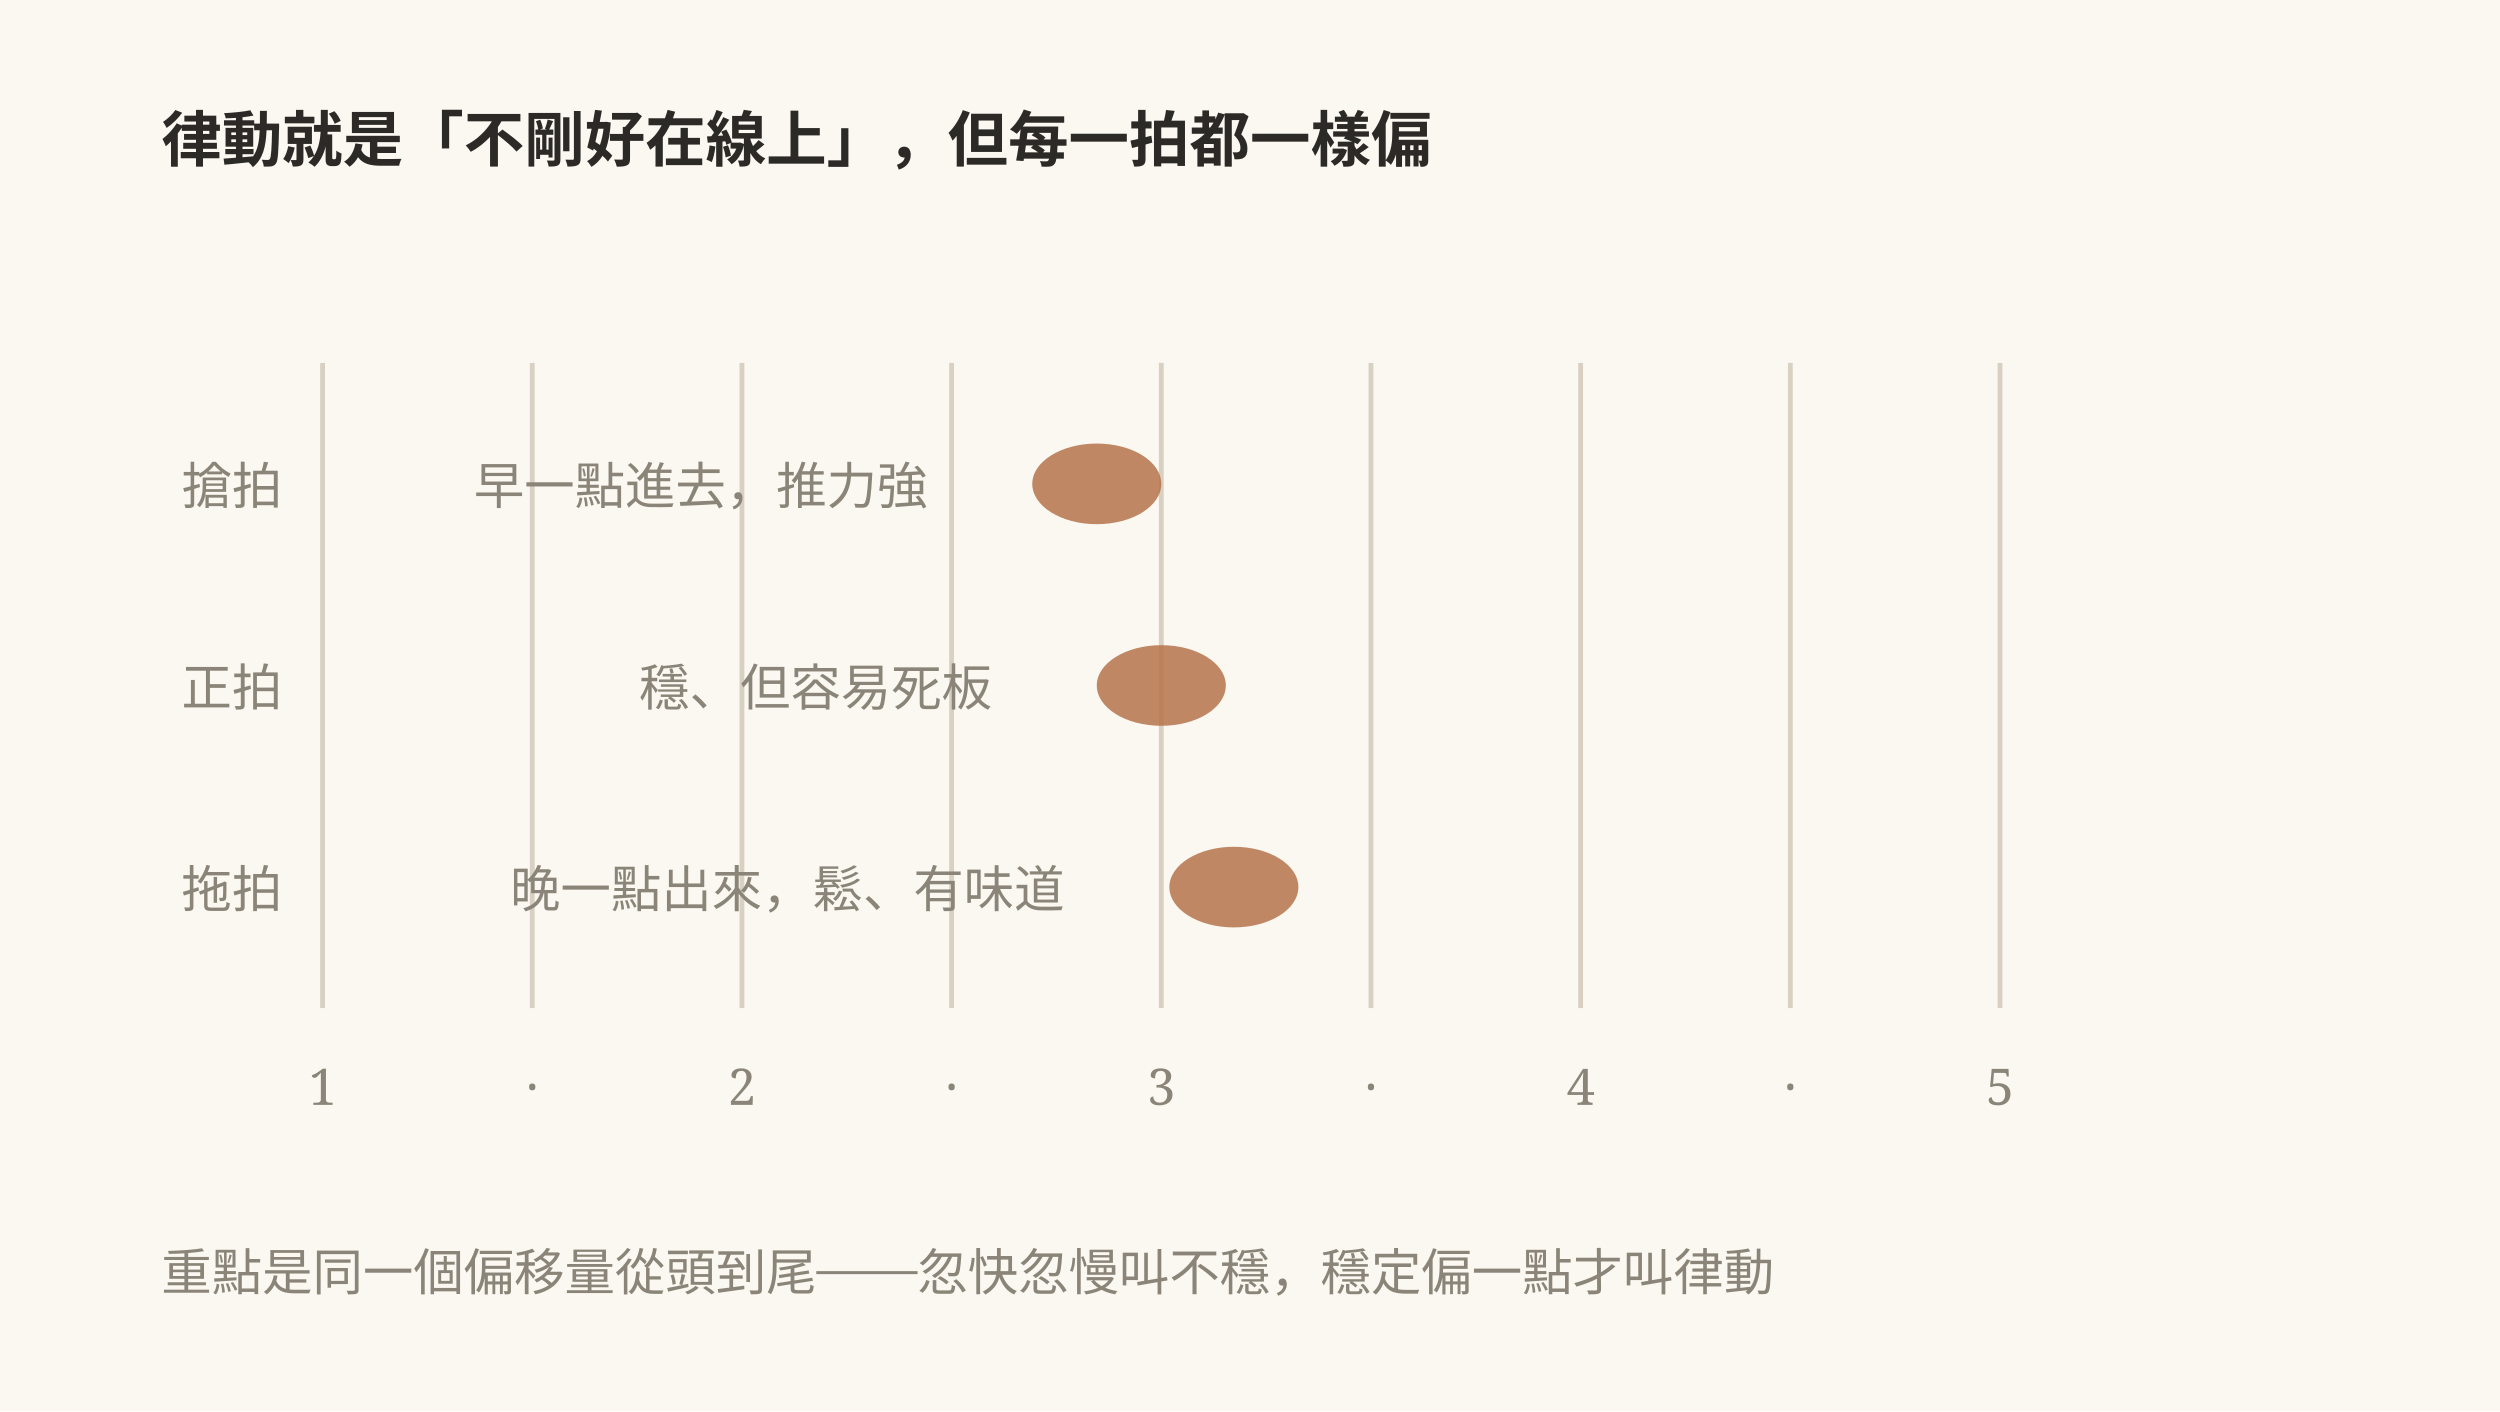
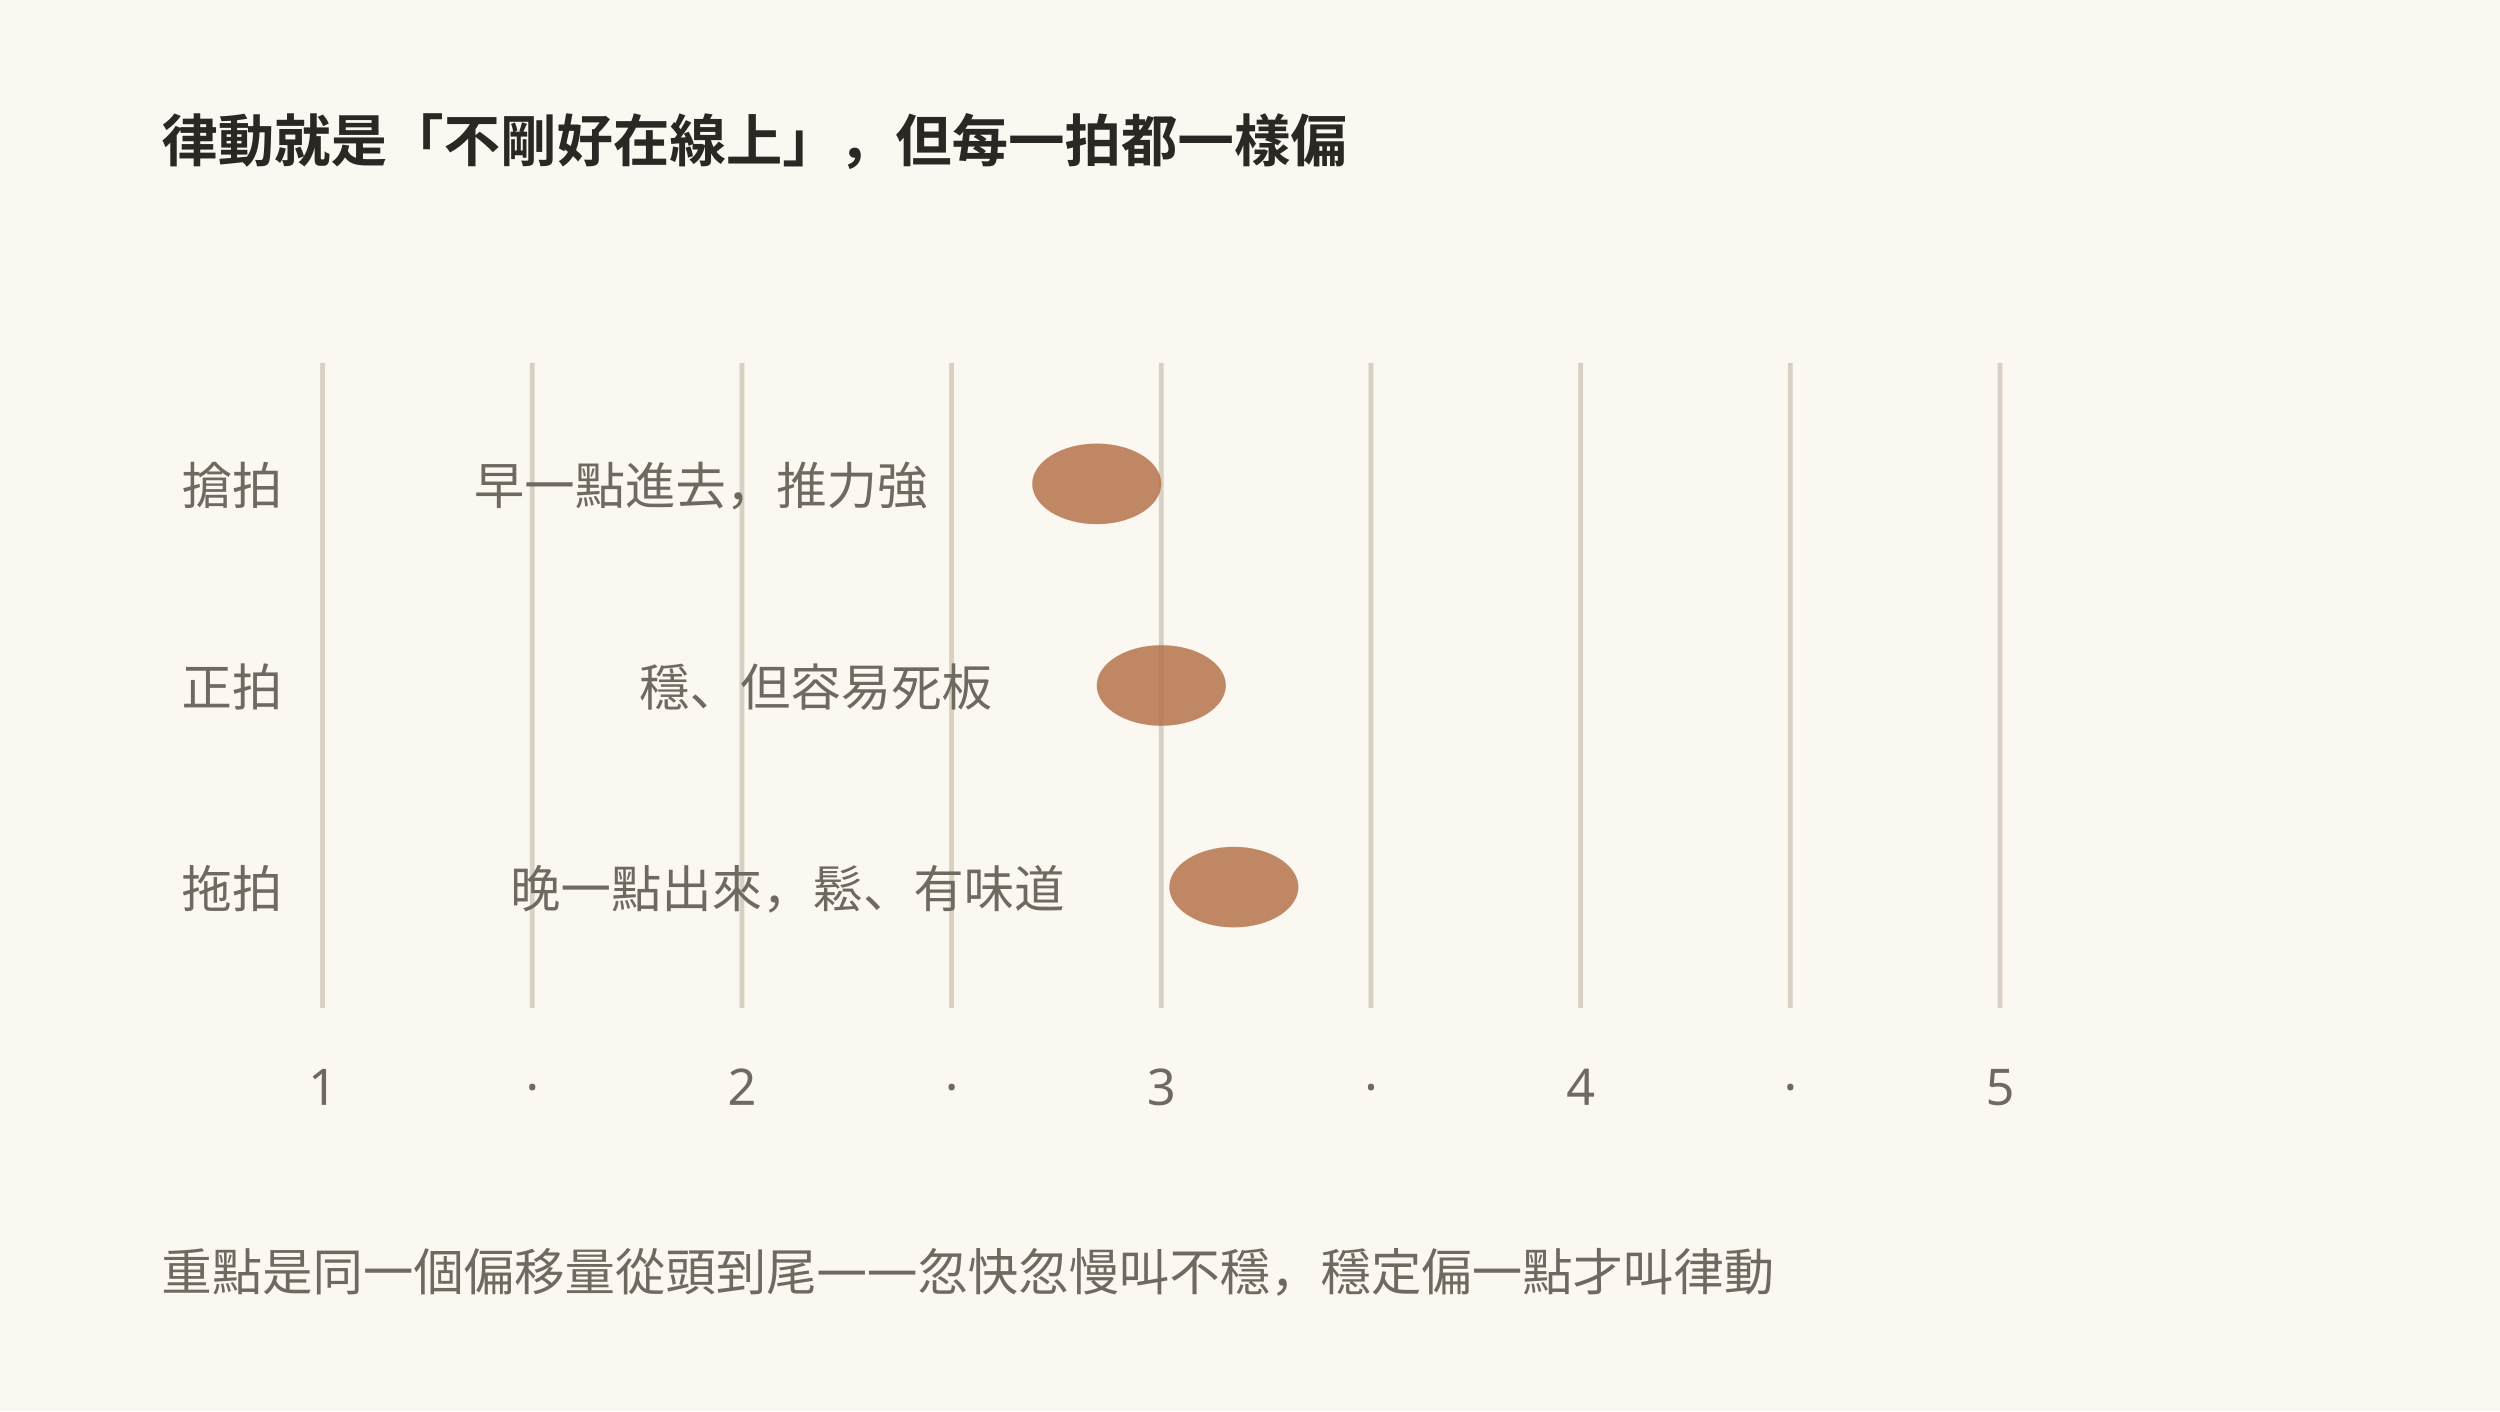
<svg xmlns="http://www.w3.org/2000/svg" viewBox="0 0 620 350" role="img" aria-label="拍點前後的微小時差：搶拍、正拍、拖拍">
  <rect width="620" height="350" fill="#fbf8f2" />
  <style>
-     .ink { fill: none; stroke: #2b2a26; stroke-width: 2.2; stroke-linecap: round; stroke-linejoin: round; }
-     .thin { fill: none; stroke: #8a8578; stroke-width: 1.4; stroke-dasharray: 5 5; }
+     .out   { fill: none; stroke: #2a2724; stroke-width: 1.8; stroke-linejoin: round; stroke-linecap: round; }
+     .lead  { fill: none; stroke: #2a2724; stroke-width: .9; }
+     .dot   { fill: #2a2724; }
+     .skin  { fill: #f1e0d6; stroke: #2a2724; stroke-width: 1.8; }
+     .muc   { fill: #e2a99b; stroke: #cb8f82; stroke-width: 1.2; }
+     .muc2  { fill: #cb8f82; stroke: #2a2724; stroke-width: 1.4; }
+     .cart  { fill: #d5d5c2; stroke: #2a2724; stroke-width: 1.5; }
+     .bone  { fill: #ece6d8; stroke: #2a2724; stroke-width: 1.4; }
+     .air   { fill: #d5e5e7; stroke: #2a2724; stroke-width: 1.3; }
+     .fold  { fill: #f6f3ea; stroke: #c9c1ac; stroke-width: 1.6; }
+     .musc  { fill: #cf8f88; stroke: #2a2724; stroke-width: 1.1; }
+     .hl    { fill: #b5734a; fill-opacity: .22; stroke: #b5734a; stroke-width: 1.7; }
+     .hl2   { fill: #7d9b76; fill-opacity: .22; stroke: #7d9b76; stroke-width: 1.7; }
+     .ink   { fill: none; stroke: #2a2724; stroke-width: 1.8; stroke-linejoin: round; stroke-linecap: round; }
+     .ave   { fill: none; stroke: #b5734a; stroke-width: 2.2; stroke-linejoin: round; stroke-linecap: round; }
+     .ave2  { fill: none; stroke: #7d9b76; stroke-width: 2.2; stroke-linejoin: round; stroke-linecap: round; }
+     .thin  { fill: none; stroke: #d8d0c2; stroke-width: 1.3; stroke-dasharray: 5 5; }
+     .lbl   { font-family: 'Noto Sans TC','PingFang TC',system-ui,sans-serif; font-size: 14px; fill: #2a2724; }
+     .lbl-s { font-family: 'Noto Sans TC','PingFang TC',system-ui,sans-serif; font-size: 12px; fill: #6f6a60; }
+     .lbl-b { font-family: 'Noto Sans TC','PingFang TC',system-ui,sans-serif; font-size: 14px; fill: #2a2724; font-weight: 700; }
+ 
    .grid { fill: none; stroke: #d8d0c2; stroke-width: 1.2; }
    .fill { fill: #b5734a; opacity: .18; stroke: #b5734a; stroke-width: 1.8; }
    .fill2 { fill: #7d9b76; opacity: .18; stroke: #7d9b76; stroke-width: 1.8; }
    .solid { fill: #b5734a; opacity: .85; }
    .solid2 { fill: #7d9b76; opacity: .85; }
-     .lbl { font-family: 'Noto Serif TC', 'Songti TC', 'PingFang TC', serif; font-size: 15px; fill: #2b2a26; }
-     .lbl-s { font-family: 'Noto Serif TC', 'Songti TC', 'PingFang TC', serif; font-size: 12.5px; fill: #8a8578; }
-     .lbl-b { font-family: 'Noto Serif TC', 'Songti TC', 'PingFang TC', serif; font-size: 15px; fill: #2b2a26; font-weight: 700; }
+     .lbl-s { font-size: 12.5px; }
  </style>
  <text class="lbl-b" x="40" y="40">律動就是「不剛好在線上」，但每一拍都一樣偏</text>
  <path class="grid" d="M80 90 L80 250" />
  <text class="lbl-s" x="80" y="274" text-anchor="middle">1</text>
  <path class="grid" d="M132 90 L132 250" />
  <text class="lbl-s" x="132" y="274" text-anchor="middle">·</text>
  <path class="grid" d="M184 90 L184 250" />
  <text class="lbl-s" x="184" y="274" text-anchor="middle">2</text>
  <path class="grid" d="M236 90 L236 250" />
  <text class="lbl-s" x="236" y="274" text-anchor="middle">·</text>
  <path class="grid" d="M288 90 L288 250" />
  <text class="lbl-s" x="288" y="274" text-anchor="middle">3</text>
  <path class="grid" d="M340 90 L340 250" />
  <text class="lbl-s" x="340" y="274" text-anchor="middle">·</text>
  <path class="grid" d="M392 90 L392 250" />
  <text class="lbl-s" x="392" y="274" text-anchor="middle">4</text>
  <path class="grid" d="M444 90 L444 250" />
  <text class="lbl-s" x="444" y="274" text-anchor="middle">·</text>
  <path class="grid" d="M496 90 L496 250" />
  <text class="lbl-s" x="496" y="274" text-anchor="middle">5</text>
  <ellipse class="solid" cx="272" cy="120" rx="16" ry="10" />
  <text class="lbl-s" x="70" y="125" text-anchor="end">搶拍</text>
  <text class="lbl-s" x="230" y="125" text-anchor="end">早一點進去，推力強</text>
  <ellipse class="solid" cx="288" cy="170" rx="16" ry="10" />
  <text class="lbl-s" x="70" y="175" text-anchor="end">正拍</text>
  <text class="lbl-s" x="246" y="175" text-anchor="end">穩、但容易死板</text>
  <ellipse class="solid" cx="306" cy="220" rx="16" ry="10" />
  <text class="lbl-s" x="70" y="225" text-anchor="end">拖拍</text>
  <text class="lbl-s" x="264" y="225" text-anchor="end">晚一點出來，鬆、有味道</text>
  <text class="lbl-s" x="40" y="320">重點是同一個偏移量從頭到尾——忽快忽慢叫不穩，穩定偏一點才叫律動</text>
</svg>
